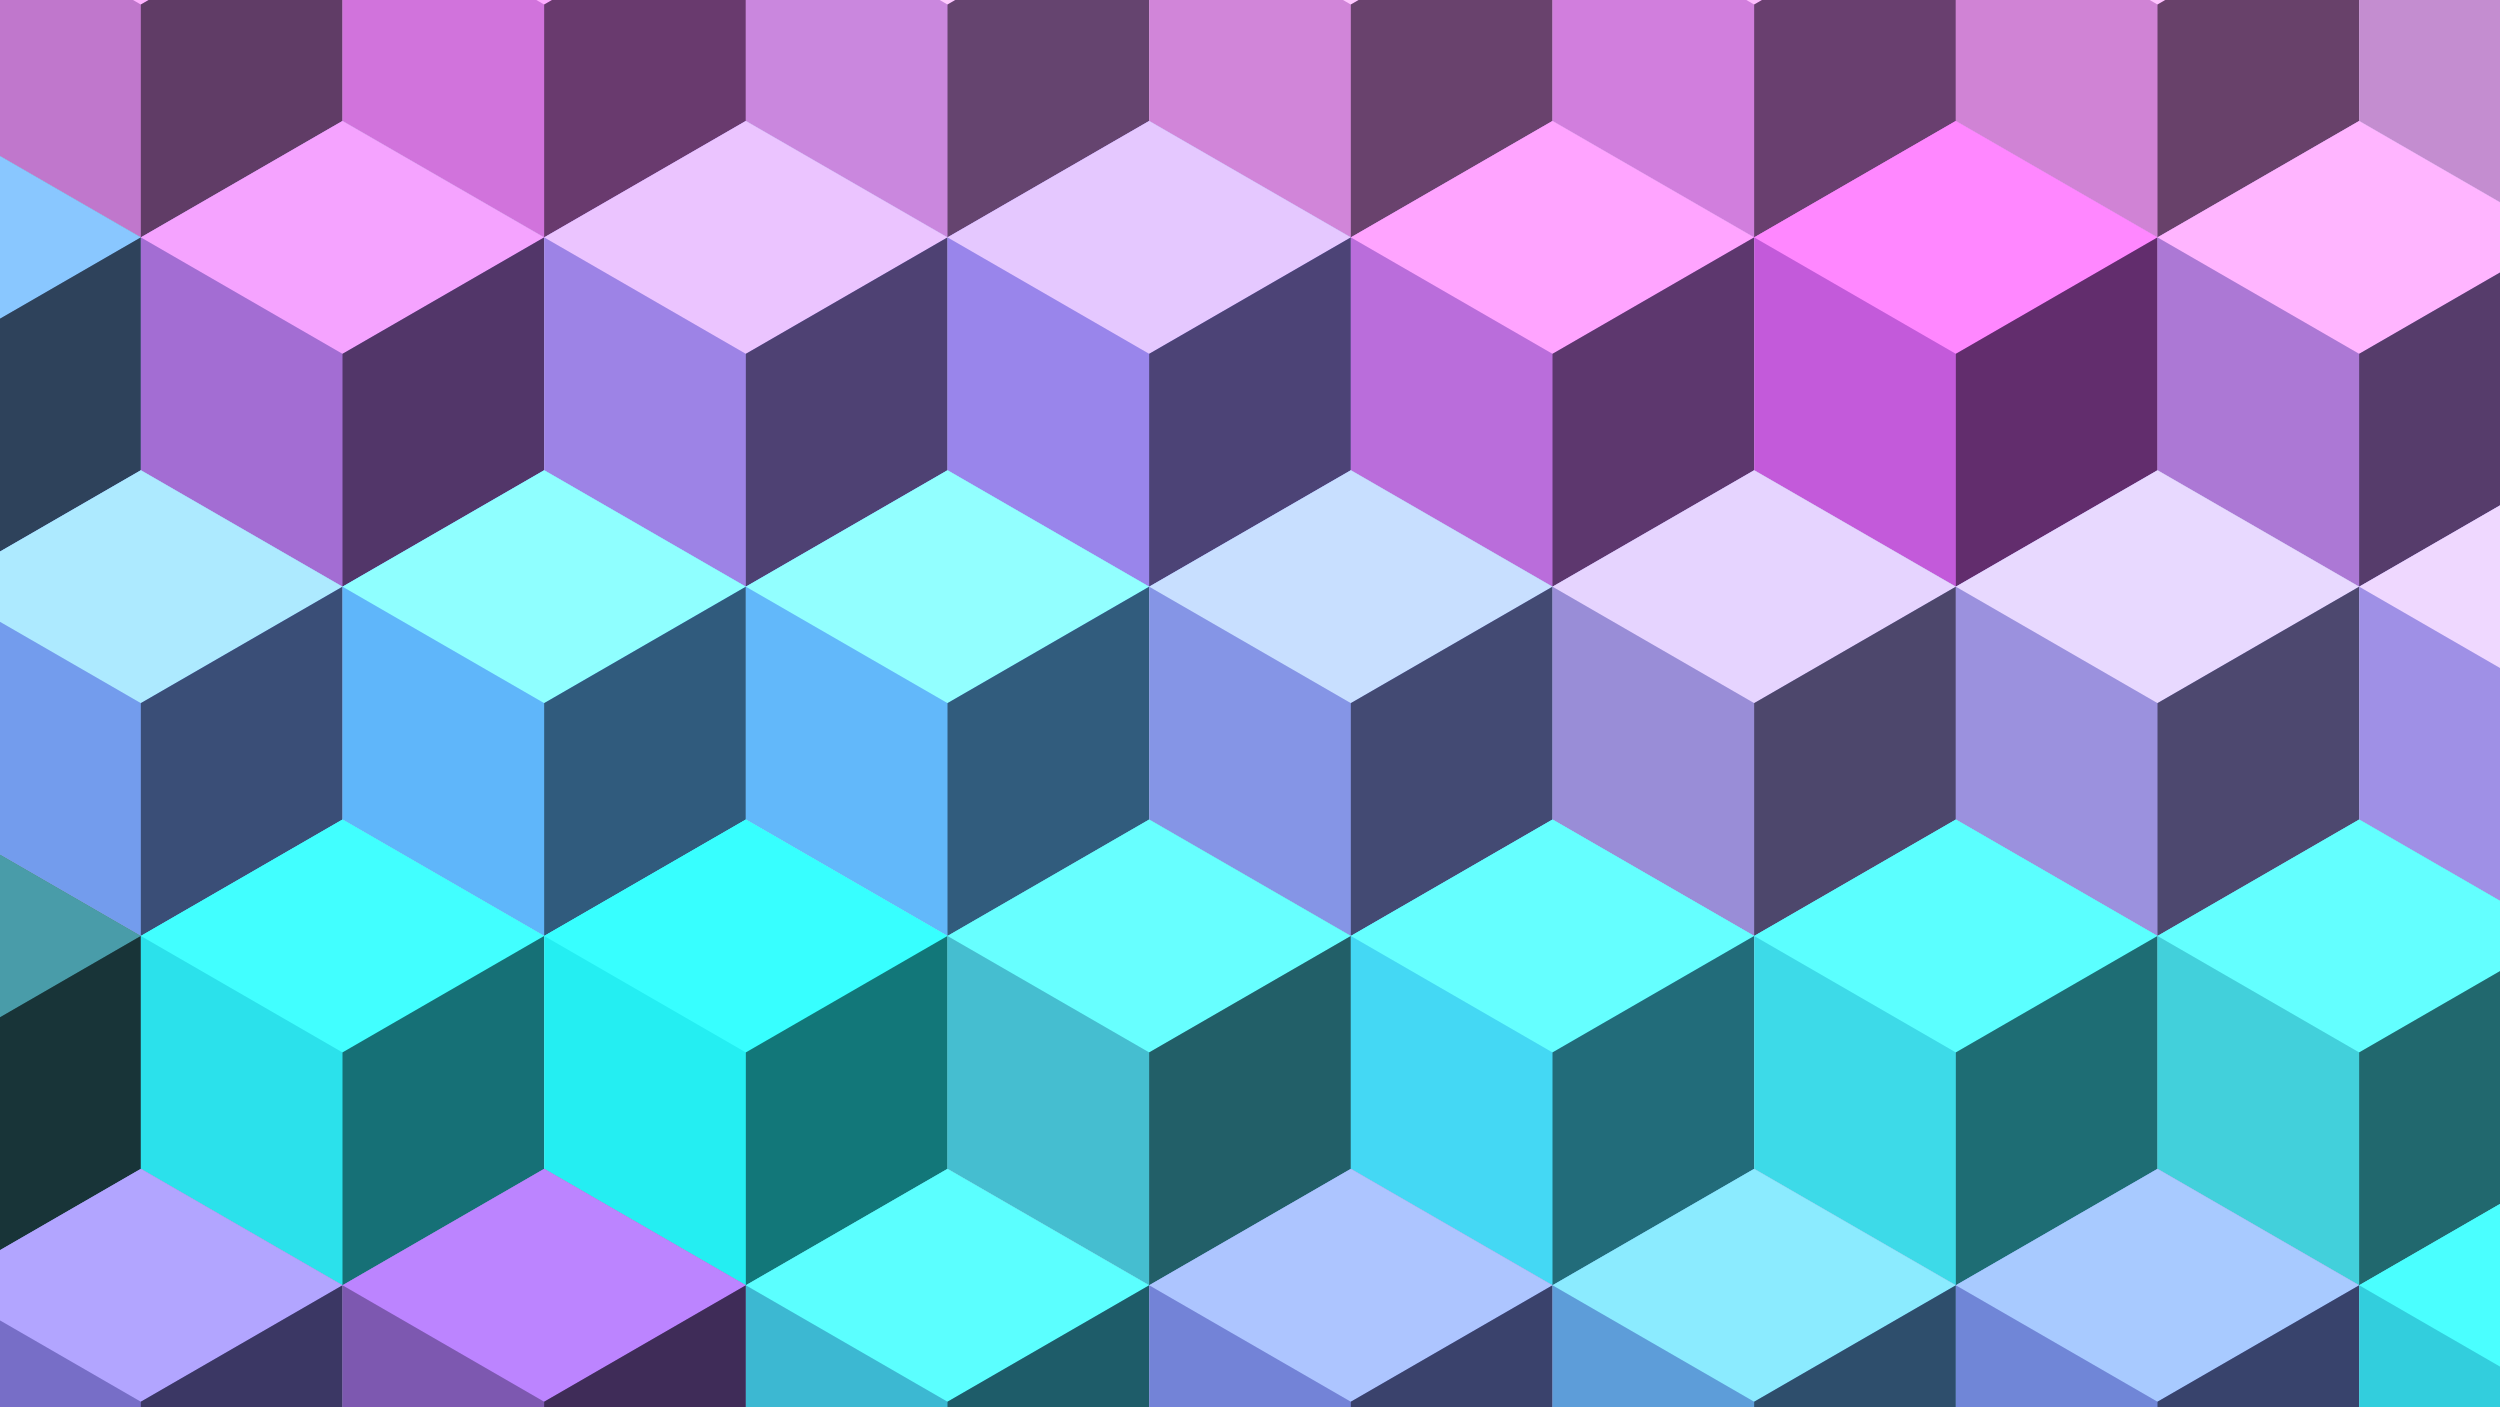
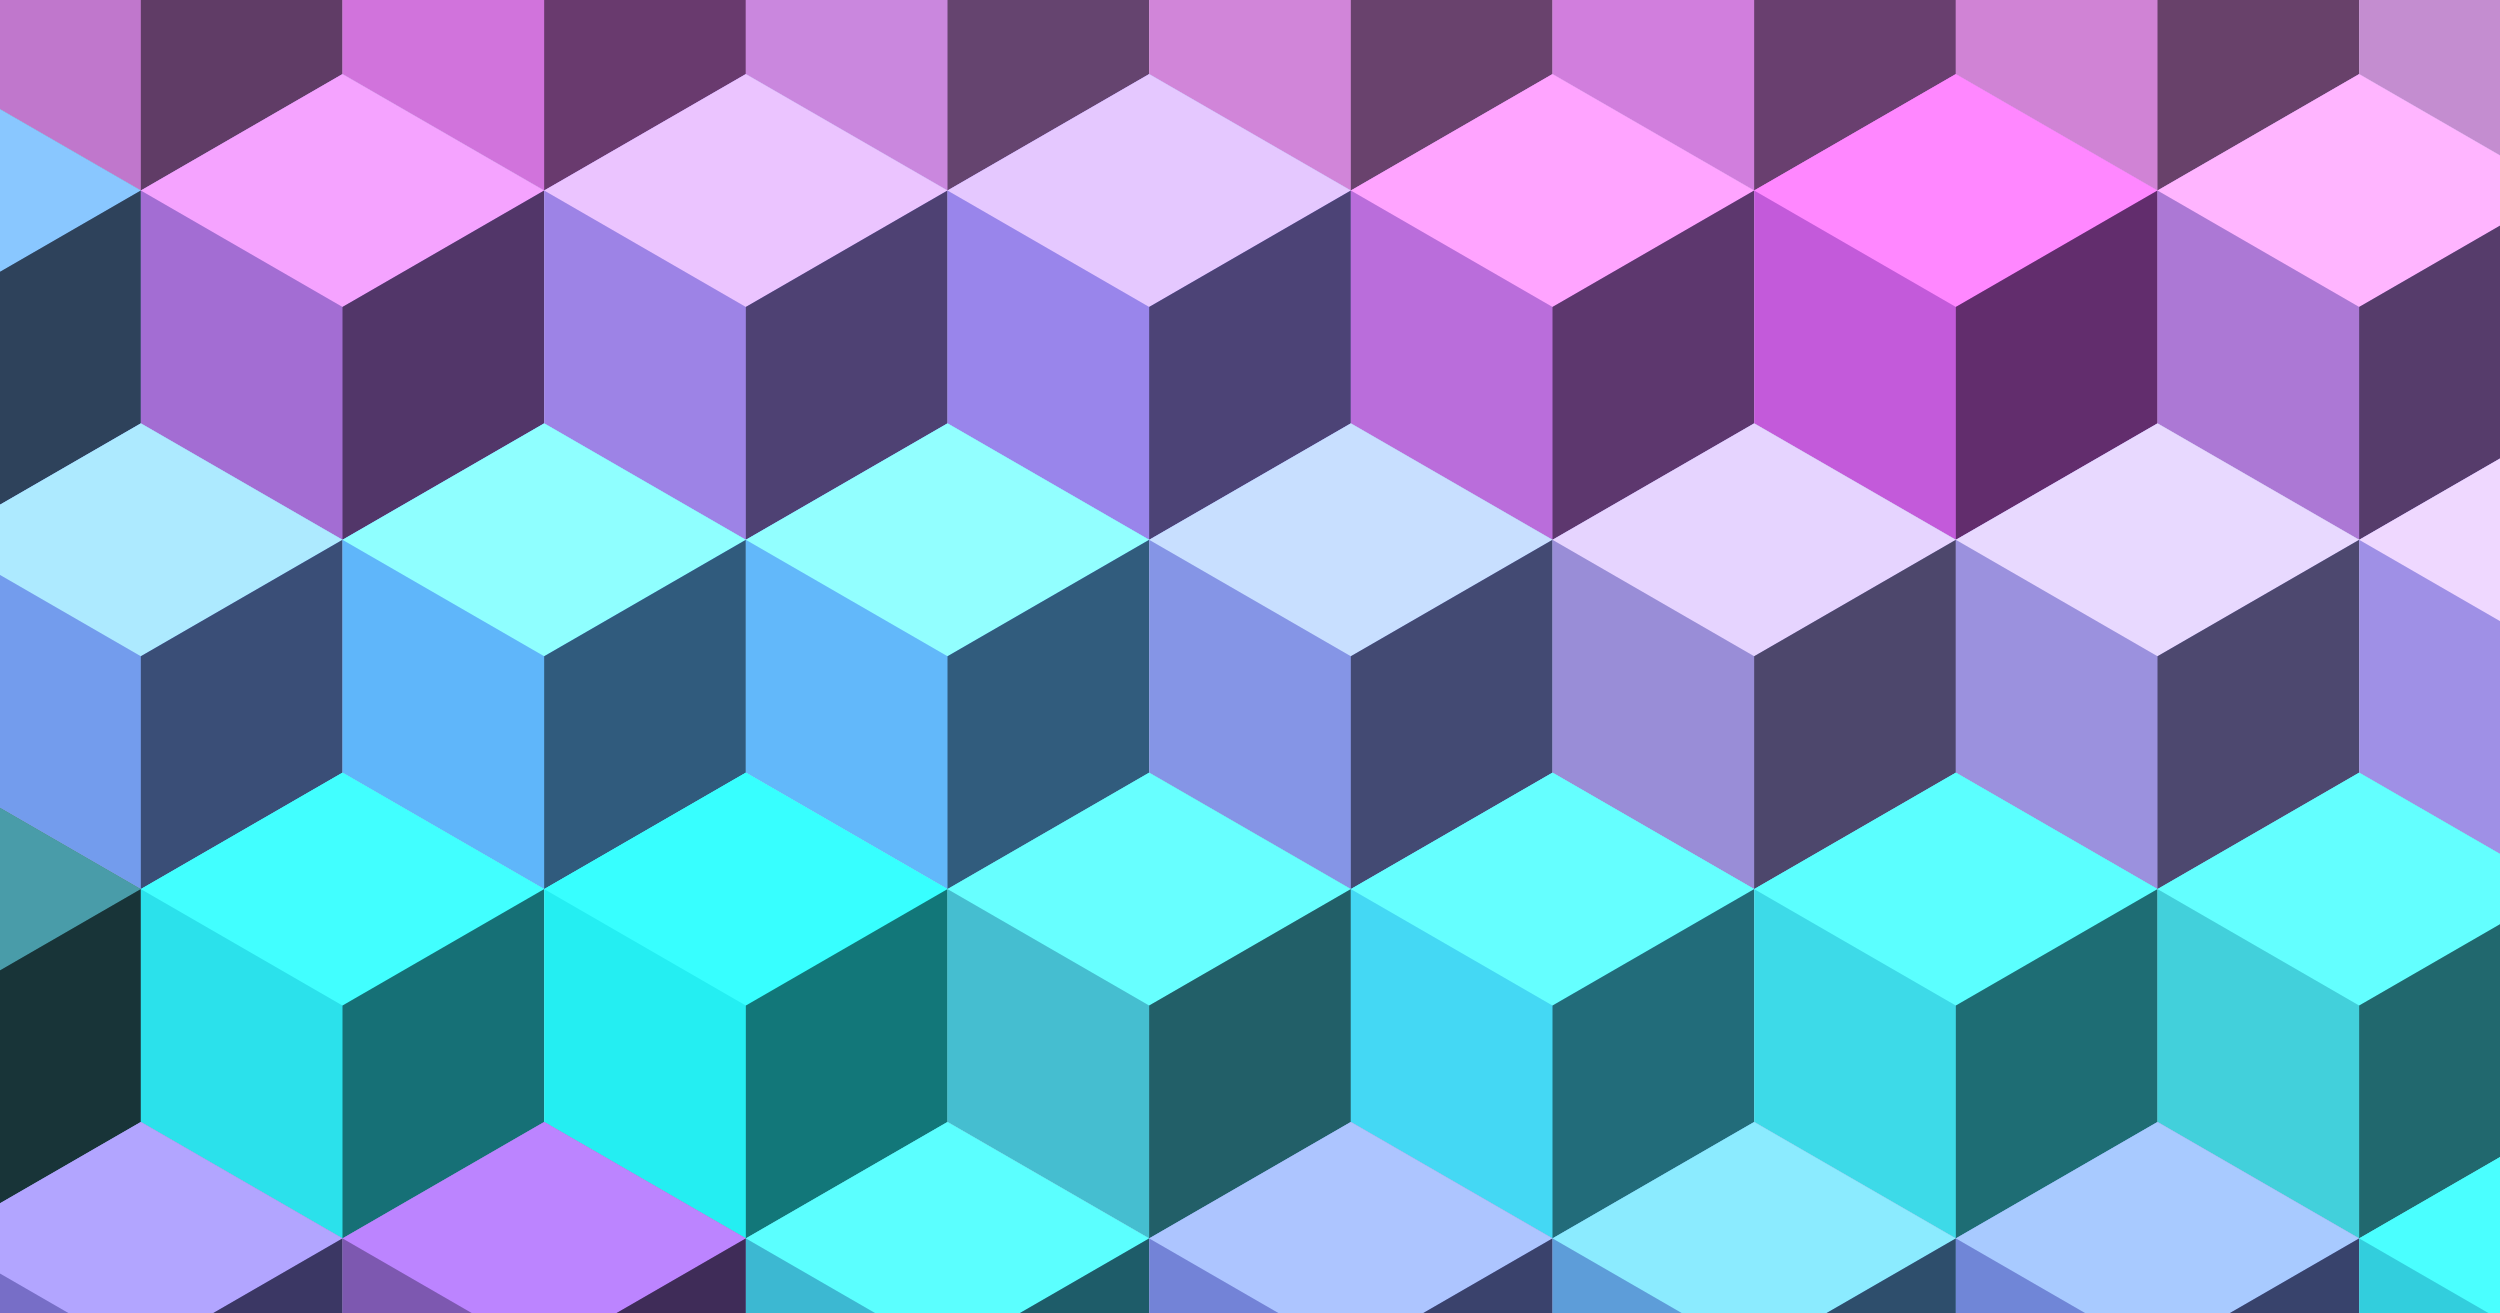
- <svg xmlns="http://www.w3.org/2000/svg" version="1.1" width="1200" height="675" viewBox="0,0,1200,675">
+ <svg xmlns="http://www.w3.org/2000/svg" version="1.1" width="1200" height="630" viewBox="0,0,1200,630">
  <g fill="none" fill-rule="nonzero" stroke="none" stroke-width="1" stroke-linecap="butt" stroke-linejoin="miter" stroke-miterlimit="10" stroke-dasharray="" stroke-dashoffset="0" font-family="none" font-weight="none" font-size="none" text-anchor="none" style="mix-blend-mode: normal">
    <g>
      <g>
-         <path d="M-126,-221.375l96.8,-55.888l96.8,55.888v111.775l-96.8,55.888l-96.8,-55.888z" fill="#000000" />
-         <path d="M-126,-221.375l96.8,-55.888l96.8,55.888l-96.8,55.888z" fill="#ffffff" />
-         <path d="M67.6,-221.375v111.775l-96.8,55.888v-111.775z" fill="#000000" />
-       </g>
-       <g>
-         <path d="M67.6,-221.375l96.8,-55.888l96.8,55.888v111.775l-96.8,55.888l-96.8,-55.888z" fill="#000000" />
-         <path d="M67.6,-221.375l96.8,-55.888l96.8,55.888l-96.8,55.888z" fill="#ffffff" />
-         <path d="M261.2,-221.375v111.775l-96.8,55.888v-111.775z" fill="#000000" />
-       </g>
-       <g>
-         <path d="M261.2,-221.375l96.8,-55.888l96.8,55.888v111.775l-96.8,55.888l-96.8,-55.888z" fill="#000000" />
-         <path d="M261.2,-221.375l96.8,-55.888l96.8,55.888l-96.8,55.888z" fill="#ffffff" />
-         <path d="M454.8,-221.375v111.775l-96.8,55.888v-111.775z" fill="#000000" />
-       </g>
-       <g>
-         <path d="M454.8,-221.375l96.8,-55.888l96.8,55.888v111.775l-96.8,55.888l-96.8,-55.888z" fill="#000000" />
-         <path d="M454.8,-221.375l96.8,-55.888l96.8,55.888l-96.8,55.888z" fill="#ffffff" />
-         <path d="M648.4,-221.375v111.775l-96.8,55.888v-111.775z" fill="#000000" />
-       </g>
-       <g>
-         <path d="M648.4,-221.375l96.8,-55.888l96.8,55.888v111.775l-96.8,55.888l-96.8,-55.888z" fill="#000000" />
-         <path d="M648.4,-221.375l96.8,-55.888l96.8,55.888l-96.8,55.888z" fill="#ffffff" />
-         <path d="M842,-221.375v111.775l-96.8,55.888v-111.775z" fill="#000000" />
-       </g>
-       <g>
-         <path d="M842,-221.375l96.8,-55.888l96.8,55.888v111.775l-96.8,55.888l-96.8,-55.888z" fill="#000000" />
-         <path d="M842,-221.375l96.8,-55.888l96.8,55.888l-96.8,55.888z" fill="#ffffff" />
-         <path d="M1035.6,-221.375v111.775l-96.8,55.888v-111.775z" fill="#000000" />
-       </g>
-       <g>
-         <path d="M1035.6,-221.375l96.8,-55.888l96.8,55.888v111.775l-96.8,55.888l-96.8,-55.888z" fill="#000000" />
-         <path d="M1035.6,-221.375l96.8,-55.888l96.8,55.888l-96.8,55.888z" fill="#ffffff" />
-         <path d="M1229.2,-221.375v111.775l-96.8,55.888v-111.775z" fill="#000000" />
-       </g>
-       <g>
-         <path d="M-29.2,-53.713l96.8,-55.888l96.8,55.888v111.775l-96.8,55.888l-96.8,-55.888z" fill="#c077cc" />
-         <path d="M-29.2,-53.713l96.8,-55.888l96.8,55.888l-96.8,55.888z" fill="#ffb3ff" />
-         <path d="M164.4,-53.713v111.775l-96.8,55.888v-111.775z" fill="#603c66" />
-       </g>
-       <g>
-         <path d="M164.4,-53.713l96.8,-55.888l96.8,55.888v111.775l-96.8,55.888l-96.8,-55.888z" fill="#d173dc" />
-         <path d="M164.4,-53.713l96.8,-55.888l96.8,55.888l-96.8,55.888z" fill="#ffadff" />
-         <path d="M358,-53.713v111.775l-96.8,55.888v-111.775z" fill="#693a6e" />
-       </g>
-       <g>
-         <path d="M358,-53.713l96.8,-55.888l96.8,55.888v111.775l-96.8,55.888l-96.8,-55.888z" fill="#ca87de" />
-         <path d="M358,-53.713l96.8,-55.888l96.8,55.888l-96.8,55.888z" fill="#ffcbff" />
-         <path d="M551.6,-53.713v111.775l-96.8,55.888v-111.775z" fill="#65446f" />
-       </g>
-       <g>
-         <path d="M551.6,-53.713l96.8,-55.888l96.8,55.888v111.775l-96.8,55.888l-96.8,-55.888z" fill="#d185d9" />
-         <path d="M551.6,-53.713l96.8,-55.888l96.8,55.888l-96.8,55.888z" fill="#ffc7ff" />
-         <path d="M745.2,-53.713v111.775l-96.8,55.888v-111.775z" fill="#69426d" />
-       </g>
-       <g>
-         <path d="M745.2,-53.713l96.8,-55.888l96.8,55.888v111.775l-96.8,55.888l-96.8,-55.888z" fill="#d17edd" />
-         <path d="M745.2,-53.713l96.8,-55.888l96.8,55.888l-96.8,55.888z" fill="#ffbdff" />
-         <path d="M938.8,-53.713v111.775l-96.8,55.888v-111.775z" fill="#693f6f" />
-       </g>
-       <g>
-         <path d="M938.8,-53.713l96.8,-55.888l96.8,55.888v111.775l-96.8,55.888l-96.8,-55.888z" fill="#d083d5" />
-         <path d="M938.8,-53.713l96.8,-55.888l96.8,55.888l-96.8,55.888z" fill="#ffc4ff" />
-         <path d="M1132.4,-53.713v111.775l-96.8,55.888v-111.775z" fill="#68416a" />
-       </g>
-       <g>
-         <path d="M1132.4,-53.713l96.8,-55.888l96.8,55.888v111.775l-96.8,55.888l-96.8,-55.888z" fill="#c48dd0" />
-         <path d="M1132.4,-53.713l96.8,-55.888l96.8,55.888l-96.8,55.888z" fill="#ffd4ff" />
-         <path d="M1326,-53.713v111.775l-96.8,55.888v-111.775z" fill="#624768" />
-       </g>
-       <g>
-         <path d="M-126,113.95l96.8,-55.888l96.8,55.888v111.775l-96.8,55.888l-96.8,-55.888z" fill="#5b85b6" />
-         <path d="M-126,113.95l96.8,-55.888l96.8,55.888l-96.8,55.888z" fill="#89c7ff" />
-         <path d="M67.6,113.95v111.775l-96.8,55.888v-111.775z" fill="#2e425b" />
-       </g>
-       <g>
-         <path d="M67.6,113.95l96.8,-55.888l96.8,55.888v111.775l-96.8,55.888l-96.8,-55.888z" fill="#a36dd3" />
-         <path d="M67.6,113.95l96.8,-55.888l96.8,55.888l-96.8,55.888z" fill="#f5a3ff" />
-         <path d="M261.2,113.95v111.775l-96.8,55.888v-111.775z" fill="#523669" />
-       </g>
-       <g>
-         <path d="M261.2,113.95l96.8,-55.888l96.8,55.888v111.775l-96.8,55.888l-96.8,-55.888z" fill="#9d83e6" />
-         <path d="M261.2,113.95l96.8,-55.888l96.8,55.888l-96.8,55.888z" fill="#ebc4ff" />
-         <path d="M454.8,113.95v111.775l-96.8,55.888v-111.775z" fill="#4e4173" />
-       </g>
-       <g>
-         <path d="M454.8,113.95l96.8,-55.888l96.8,55.888v111.775l-96.8,55.888l-96.8,-55.888z" fill="#9985eb" />
-         <path d="M454.8,113.95l96.8,-55.888l96.8,55.888l-96.8,55.888z" fill="#e5c8ff" />
-         <path d="M648.4,113.95v111.775l-96.8,55.888v-111.775z" fill="#4c4376" />
-       </g>
-       <g>
-         <path d="M648.4,113.95l96.8,-55.888l96.8,55.888v111.775l-96.8,55.888l-96.8,-55.888z" fill="#ba6ddb" />
-         <path d="M648.4,113.95l96.8,-55.888l96.8,55.888l-96.8,55.888z" fill="#ffa4ff" />
-         <path d="M842,113.95v111.775l-96.8,55.888v-111.775z" fill="#5d376e" />
-       </g>
-       <g>
-         <path d="M842,113.95l96.8,-55.888l96.8,55.888v111.775l-96.8,55.888l-96.8,-55.888z" fill="#c35ada" />
-         <path d="M842,113.95l96.8,-55.888l96.8,55.888l-96.8,55.888z" fill="#ff87ff" />
-         <path d="M1035.6,113.95v111.775l-96.8,55.888v-111.775z" fill="#622d6d" />
-       </g>
-       <g>
-         <path d="M1035.6,113.95l96.8,-55.888l96.8,55.888v111.775l-96.8,55.888l-96.8,-55.888z" fill="#ac78d5" />
-         <path d="M1035.6,113.95l96.8,-55.888l96.8,55.888l-96.8,55.888z" fill="#ffb5ff" />
-         <path d="M1229.2,113.95v111.775l-96.8,55.888v-111.775z" fill="#563c6b" />
-       </g>
-       <g>
-         <path d="M-29.2,281.612l96.8,-55.888l96.8,55.888v111.775l-96.8,55.888l-96.8,-55.888z" fill="#739ced" />
-         <path d="M-29.2,281.612l96.8,-55.888l96.8,55.888l-96.8,55.888z" fill="#adeaff" />
-         <path d="M164.4,281.612v111.775l-96.8,55.888v-111.775z" fill="#3a4e77" />
-       </g>
-       <g>
-         <path d="M164.4,281.612l96.8,-55.888l96.8,55.888v111.775l-96.8,55.888l-96.8,-55.888z" fill="#5fb6fa" />
-         <path d="M164.4,281.612l96.8,-55.888l96.8,55.888l-96.8,55.888z" fill="#8fffff" />
-         <path d="M358,281.612v111.775l-96.8,55.888v-111.775z" fill="#305b7d" />
-       </g>
-       <g>
-         <path d="M358,281.612l96.8,-55.888l96.8,55.888v111.775l-96.8,55.888l-96.8,-55.888z" fill="#62b8fa" />
-         <path d="M358,281.612l96.8,-55.888l96.8,55.888l-96.8,55.888z" fill="#92ffff" />
-         <path d="M551.6,281.612v111.775l-96.8,55.888v-111.775z" fill="#315c7d" />
-       </g>
-       <g>
-         <path d="M551.6,281.612l96.8,-55.888l96.8,55.888v111.775l-96.8,55.888l-96.8,-55.888z" fill="#8595e6" />
-         <path d="M551.6,281.612l96.8,-55.888l96.8,55.888l-96.8,55.888z" fill="#c8dfff" />
-         <path d="M745.2,281.612v111.775l-96.8,55.888v-111.775z" fill="#434a73" />
-       </g>
-       <g>
-         <path d="M745.2,281.612l96.8,-55.888l96.8,55.888v111.775l-96.8,55.888l-96.8,-55.888z" fill="#998dd7" />
-         <path d="M745.2,281.612l96.8,-55.888l96.8,55.888l-96.8,55.888z" fill="#e6d4ff" />
-         <path d="M938.8,281.612v111.775l-96.8,55.888v-111.775z" fill="#4d476c" />
-       </g>
-       <g>
-         <path d="M938.8,281.612l96.8,-55.888l96.8,55.888v111.775l-96.8,55.888l-96.8,-55.888z" fill="#9b91de" />
-         <path d="M938.8,281.612l96.8,-55.888l96.8,55.888l-96.8,55.888z" fill="#e8d9ff" />
-         <path d="M1132.4,281.612v111.775l-96.8,55.888v-111.775z" fill="#4d486f" />
-       </g>
-       <g>
-         <path d="M1132.4,281.612l96.8,-55.888l96.8,55.888v111.775l-96.8,55.888l-96.8,-55.888z" fill="#9f90e6" />
-         <path d="M1132.4,281.612l96.8,-55.888l96.8,55.888l-96.8,55.888z" fill="#efd8ff" />
-         <path d="M1326,281.612v111.775l-96.8,55.888v-111.775z" fill="#504873" />
-       </g>
-       <g>
-         <path d="M-126,449.275l96.8,-55.888l96.8,55.888v111.775l-96.8,55.888l-96.8,-55.888z" fill="#316871" />
-         <path d="M-126,449.275l96.8,-55.888l96.8,55.888l-96.8,55.888z" fill="#499ca9" />
-         <path d="M67.6,449.275v111.775l-96.8,55.888v-111.775z" fill="#183438" />
-       </g>
-       <g>
-         <path d="M67.6,449.275l96.8,-55.888l96.8,55.888v111.775l-96.8,55.888l-96.8,-55.888z" fill="#2be1eb" />
-         <path d="M67.6,449.275l96.8,-55.888l96.8,55.888l-96.8,55.888z" fill="#41ffff" />
-         <path d="M261.2,449.275v111.775l-96.8,55.888v-111.775z" fill="#167076" />
-       </g>
-       <g>
-         <path d="M261.2,449.275l96.8,-55.888l96.8,55.888v111.775l-96.8,55.888l-96.8,-55.888z" fill="#24eef2" />
-         <path d="M261.2,449.275l96.8,-55.888l96.8,55.888l-96.8,55.888z" fill="#37ffff" />
-         <path d="M454.8,449.275v111.775l-96.8,55.888v-111.775z" fill="#127779" />
-       </g>
-       <g>
-         <path d="M454.8,449.275l96.8,-55.888l96.8,55.888v111.775l-96.8,55.888l-96.8,-55.888z" fill="#45bed0" />
-         <path d="M454.8,449.275l96.8,-55.888l96.8,55.888l-96.8,55.888z" fill="#67ffff" />
-         <path d="M648.4,449.275v111.775l-96.8,55.888v-111.775z" fill="#225f68" />
-       </g>
-       <g>
-         <path d="M648.4,449.275l96.8,-55.888l96.8,55.888v111.775l-96.8,55.888l-96.8,-55.888z" fill="#44d8f4" />
-         <path d="M648.4,449.275l96.8,-55.888l96.8,55.888l-96.8,55.888z" fill="#65ffff" />
-         <path d="M842,449.275v111.775l-96.8,55.888v-111.775z" fill="#226c7a" />
-       </g>
-       <g>
-         <path d="M842,449.275l96.8,-55.888l96.8,55.888v111.775l-96.8,55.888l-96.8,-55.888z" fill="#3ddae8" />
-         <path d="M842,449.275l96.8,-55.888l96.8,55.888l-96.8,55.888z" fill="#5bffff" />
-         <path d="M1035.6,449.275v111.775l-96.8,55.888v-111.775z" fill="#1e6d74" />
-       </g>
-       <g>
-         <path d="M1035.6,449.275l96.8,-55.888l96.8,55.888v111.775l-96.8,55.888l-96.8,-55.888z" fill="#42d0db" />
-         <path d="M1035.6,449.275l96.8,-55.888l96.8,55.888l-96.8,55.888z" fill="#63ffff" />
-         <path d="M1229.2,449.275v111.775l-96.8,55.888v-111.775z" fill="#21686e" />
-       </g>
-       <g>
-         <path d="M-29.2,616.938l96.8,-55.888l96.8,55.888v111.775l-96.8,55.888l-96.8,-55.888z" fill="#776ec7" />
-         <path d="M-29.2,616.938l96.8,-55.888l96.8,55.888l-96.8,55.888z" fill="#b2a5ff" />
-         <path d="M164.4,616.938v111.775l-96.8,55.888v-111.775z" fill="#3b3764" />
-       </g>
-       <g>
-         <path d="M164.4,616.938l96.8,-55.888l96.8,55.888v111.775l-96.8,55.888l-96.8,-55.888z" fill="#7d58b0" />
-         <path d="M164.4,616.938l96.8,-55.888l96.8,55.888l-96.8,55.888z" fill="#bc84ff" />
-         <path d="M358,616.938v111.775l-96.8,55.888v-111.775z" fill="#3f2c58" />
-       </g>
-       <g>
-         <path d="M358,616.938l96.8,-55.888l96.8,55.888v111.775l-96.8,55.888l-96.8,-55.888z" fill="#3cb8d2" />
-         <path d="M358,616.938l96.8,-55.888l96.8,55.888l-96.8,55.888z" fill="#5bffff" />
-         <path d="M551.6,616.938v111.775l-96.8,55.888v-111.775z" fill="#1e5c69" />
-       </g>
-       <g>
-         <path d="M551.6,616.938l96.8,-55.888l96.8,55.888v111.775l-96.8,55.888l-96.8,-55.888z" fill="#7383d7" />
-         <path d="M551.6,616.938l96.8,-55.888l96.8,55.888l-96.8,55.888z" fill="#adc5ff" />
-         <path d="M745.2,616.938v111.775l-96.8,55.888v-111.775z" fill="#3a426c" />
-       </g>
-       <g>
-         <path d="M745.2,616.938l96.8,-55.888l96.8,55.888v111.775l-96.8,55.888l-96.8,-55.888z" fill="#5d9dd9" />
-         <path d="M745.2,616.938l96.8,-55.888l96.8,55.888l-96.8,55.888z" fill="#8bebff" />
-         <path d="M938.8,616.938v111.775l-96.8,55.888v-111.775z" fill="#2e4e6c" />
-       </g>
-       <g>
-         <path d="M938.8,616.938l96.8,-55.888l96.8,55.888v111.775l-96.8,55.888l-96.8,-55.888z" fill="#7086d7" />
-         <path d="M938.8,616.938l96.8,-55.888l96.8,55.888l-96.8,55.888z" fill="#a8caff" />
-         <path d="M1132.4,616.938v111.775l-96.8,55.888v-111.775z" fill="#38436c" />
-       </g>
-       <g>
-         <path d="M1132.4,616.938l96.8,-55.888l96.8,55.888v111.775l-96.8,55.888l-96.8,-55.888z" fill="#32cedd" />
-         <path d="M1132.4,616.938l96.8,-55.888l96.8,55.888l-96.8,55.888z" fill="#4affff" />
-         <path d="M1326,616.938v111.775l-96.8,55.888v-111.775z" fill="#19676e" />
-       </g>
-       <g>
-         <path d="M-126,784.6l96.8,-55.888l96.8,55.888v111.775l-96.8,55.888l-96.8,-55.888z" fill="#000000" />
-         <path d="M-126,784.6l96.8,-55.888l96.8,55.888l-96.8,55.888z" fill="#ffffff" />
-         <path d="M67.6,784.6v111.775l-96.8,55.888v-111.775z" fill="#000000" />
-       </g>
-       <g>
-         <path d="M67.6,784.6l96.8,-55.888l96.8,55.888v111.775l-96.8,55.888l-96.8,-55.888z" fill="#000000" />
-         <path d="M67.6,784.6l96.8,-55.888l96.8,55.888l-96.8,55.888z" fill="#ffffff" />
-         <path d="M261.2,784.6v111.775l-96.8,55.888v-111.775z" fill="#000000" />
-       </g>
-       <g>
-         <path d="M261.2,784.6l96.8,-55.888l96.8,55.888v111.775l-96.8,55.888l-96.8,-55.888z" fill="#000000" />
-         <path d="M261.2,784.6l96.8,-55.888l96.8,55.888l-96.8,55.888z" fill="#ffffff" />
-         <path d="M454.8,784.6v111.775l-96.8,55.888v-111.775z" fill="#000000" />
-       </g>
-       <g>
-         <path d="M454.8,784.6l96.8,-55.888l96.8,55.888v111.775l-96.8,55.888l-96.8,-55.888z" fill="#000000" />
-         <path d="M454.8,784.6l96.8,-55.888l96.8,55.888l-96.8,55.888z" fill="#ffffff" />
-         <path d="M648.4,784.6v111.775l-96.8,55.888v-111.775z" fill="#000000" />
-       </g>
-       <g>
-         <path d="M648.4,784.6l96.8,-55.888l96.8,55.888v111.775l-96.8,55.888l-96.8,-55.888z" fill="#000000" />
-         <path d="M648.4,784.6l96.8,-55.888l96.8,55.888l-96.8,55.888z" fill="#ffffff" />
-         <path d="M842,784.6v111.775l-96.8,55.888v-111.775z" fill="#000000" />
-       </g>
-       <g>
-         <path d="M842,784.6l96.8,-55.888l96.8,55.888v111.775l-96.8,55.888l-96.8,-55.888z" fill="#000000" />
-         <path d="M842,784.6l96.8,-55.888l96.8,55.888l-96.8,55.888z" fill="#ffffff" />
-         <path d="M1035.6,784.6v111.775l-96.8,55.888v-111.775z" fill="#000000" />
-       </g>
-       <g>
-         <path d="M1035.6,784.6l96.8,-55.888l96.8,55.888v111.775l-96.8,55.888l-96.8,-55.888z" fill="#000000" />
-         <path d="M1035.6,784.6l96.8,-55.888l96.8,55.888l-96.8,55.888z" fill="#ffffff" />
-         <path d="M1229.2,784.6v111.775l-96.8,55.888v-111.775z" fill="#000000" />
+         <path d="M-126,-243.875l96.8,-55.888l96.8,55.888v111.775l-96.8,55.888l-96.8,-55.888z" fill="#000000" />
+         <path d="M-126,-243.875l96.8,-55.888l96.8,55.888l-96.8,55.888z" fill="#ffffff" />
+         <path d="M67.6,-243.875v111.775l-96.8,55.888v-111.775z" fill="#000000" />
+       </g>
+       <g>
+         <path d="M67.6,-243.875l96.8,-55.888l96.8,55.888v111.775l-96.8,55.888l-96.8,-55.888z" fill="#000000" />
+         <path d="M67.6,-243.875l96.8,-55.888l96.8,55.888l-96.8,55.888z" fill="#ffffff" />
+         <path d="M261.2,-243.875v111.775l-96.8,55.888v-111.775z" fill="#000000" />
+       </g>
+       <g>
+         <path d="M261.2,-243.875l96.8,-55.888l96.8,55.888v111.775l-96.8,55.888l-96.8,-55.888z" fill="#000000" />
+         <path d="M261.2,-243.875l96.8,-55.888l96.8,55.888l-96.8,55.888z" fill="#ffffff" />
+         <path d="M454.8,-243.875v111.775l-96.8,55.888v-111.775z" fill="#000000" />
+       </g>
+       <g>
+         <path d="M454.8,-243.875l96.8,-55.888l96.8,55.888v111.775l-96.8,55.888l-96.8,-55.888z" fill="#000000" />
+         <path d="M454.8,-243.875l96.8,-55.888l96.8,55.888l-96.8,55.888z" fill="#ffffff" />
+         <path d="M648.4,-243.875v111.775l-96.8,55.888v-111.775z" fill="#000000" />
+       </g>
+       <g>
+         <path d="M648.4,-243.875l96.8,-55.888l96.8,55.888v111.775l-96.8,55.888l-96.8,-55.888z" fill="#000000" />
+         <path d="M648.4,-243.875l96.8,-55.888l96.8,55.888l-96.8,55.888z" fill="#ffffff" />
+         <path d="M842,-243.875v111.775l-96.8,55.888v-111.775z" fill="#000000" />
+       </g>
+       <g>
+         <path d="M842,-243.875l96.8,-55.888l96.8,55.888v111.775l-96.8,55.888l-96.8,-55.888z" fill="#000000" />
+         <path d="M842,-243.875l96.8,-55.888l96.8,55.888l-96.8,55.888z" fill="#ffffff" />
+         <path d="M1035.6,-243.875v111.775l-96.8,55.888v-111.775z" fill="#000000" />
+       </g>
+       <g>
+         <path d="M1035.6,-243.875l96.8,-55.888l96.8,55.888v111.775l-96.8,55.888l-96.8,-55.888z" fill="#000000" />
+         <path d="M1035.6,-243.875l96.8,-55.888l96.8,55.888l-96.8,55.888z" fill="#ffffff" />
+         <path d="M1229.2,-243.875v111.775l-96.8,55.888v-111.775z" fill="#000000" />
+       </g>
+       <g>
+         <path d="M-29.2,-76.213l96.8,-55.888l96.8,55.888v111.775l-96.8,55.888l-96.8,-55.888z" fill="#c077cc" />
+         <path d="M-29.2,-76.213l96.8,-55.888l96.8,55.888l-96.8,55.888z" fill="#ffb3ff" />
+         <path d="M164.4,-76.213v111.775l-96.8,55.888v-111.775z" fill="#603c66" />
+       </g>
+       <g>
+         <path d="M164.4,-76.213l96.8,-55.888l96.8,55.888v111.775l-96.8,55.888l-96.8,-55.888z" fill="#d173dc" />
+         <path d="M164.4,-76.213l96.8,-55.888l96.8,55.888l-96.8,55.888z" fill="#ffadff" />
+         <path d="M358,-76.213v111.775l-96.8,55.888v-111.775z" fill="#693a6e" />
+       </g>
+       <g>
+         <path d="M358,-76.213l96.8,-55.888l96.8,55.888v111.775l-96.8,55.888l-96.8,-55.888z" fill="#ca87de" />
+         <path d="M358,-76.213l96.8,-55.888l96.8,55.888l-96.8,55.888z" fill="#ffcbff" />
+         <path d="M551.6,-76.213v111.775l-96.8,55.888v-111.775z" fill="#65446f" />
+       </g>
+       <g>
+         <path d="M551.6,-76.213l96.8,-55.888l96.8,55.888v111.775l-96.8,55.888l-96.8,-55.888z" fill="#d185d9" />
+         <path d="M551.6,-76.213l96.8,-55.888l96.8,55.888l-96.8,55.888z" fill="#ffc7ff" />
+         <path d="M745.2,-76.213v111.775l-96.8,55.888v-111.775z" fill="#69426d" />
+       </g>
+       <g>
+         <path d="M745.2,-76.213l96.8,-55.888l96.8,55.888v111.775l-96.8,55.888l-96.8,-55.888z" fill="#d17edd" />
+         <path d="M745.2,-76.213l96.8,-55.888l96.8,55.888l-96.8,55.888z" fill="#ffbdff" />
+         <path d="M938.8,-76.213v111.775l-96.8,55.888v-111.775z" fill="#693f6f" />
+       </g>
+       <g>
+         <path d="M938.8,-76.213l96.8,-55.888l96.8,55.888v111.775l-96.8,55.888l-96.8,-55.888z" fill="#d083d5" />
+         <path d="M938.8,-76.213l96.8,-55.888l96.8,55.888l-96.8,55.888z" fill="#ffc4ff" />
+         <path d="M1132.4,-76.213v111.775l-96.8,55.888v-111.775z" fill="#68416a" />
+       </g>
+       <g>
+         <path d="M1132.4,-76.213l96.8,-55.888l96.8,55.888v111.775l-96.8,55.888l-96.8,-55.888z" fill="#c48dd0" />
+         <path d="M1132.4,-76.213l96.8,-55.888l96.8,55.888l-96.8,55.888z" fill="#ffd4ff" />
+         <path d="M1326,-76.213v111.775l-96.8,55.888v-111.775z" fill="#624768" />
+       </g>
+       <g>
+         <path d="M-126,91.45l96.8,-55.888l96.8,55.888v111.775l-96.8,55.888l-96.8,-55.888z" fill="#5b85b6" />
+         <path d="M-126,91.45l96.8,-55.888l96.8,55.888l-96.8,55.888z" fill="#89c7ff" />
+         <path d="M67.6,91.45v111.775l-96.8,55.888v-111.775z" fill="#2e425b" />
+       </g>
+       <g>
+         <path d="M67.6,91.45l96.8,-55.888l96.8,55.888v111.775l-96.8,55.888l-96.8,-55.888z" fill="#a36dd3" />
+         <path d="M67.6,91.45l96.8,-55.888l96.8,55.888l-96.8,55.888z" fill="#f5a3ff" />
+         <path d="M261.2,91.45v111.775l-96.8,55.888v-111.775z" fill="#523669" />
+       </g>
+       <g>
+         <path d="M261.2,91.45l96.8,-55.888l96.8,55.888v111.775l-96.8,55.888l-96.8,-55.888z" fill="#9d83e6" />
+         <path d="M261.2,91.45l96.8,-55.888l96.8,55.888l-96.8,55.888z" fill="#ebc4ff" />
+         <path d="M454.8,91.45v111.775l-96.8,55.888v-111.775z" fill="#4e4173" />
+       </g>
+       <g>
+         <path d="M454.8,91.45l96.8,-55.888l96.8,55.888v111.775l-96.8,55.888l-96.8,-55.888z" fill="#9985eb" />
+         <path d="M454.8,91.45l96.8,-55.888l96.8,55.888l-96.8,55.888z" fill="#e5c8ff" />
+         <path d="M648.4,91.45v111.775l-96.8,55.888v-111.775z" fill="#4c4376" />
+       </g>
+       <g>
+         <path d="M648.4,91.45l96.8,-55.888l96.8,55.888v111.775l-96.8,55.888l-96.8,-55.888z" fill="#ba6ddb" />
+         <path d="M648.4,91.45l96.8,-55.888l96.8,55.888l-96.8,55.888z" fill="#ffa4ff" />
+         <path d="M842,91.45v111.775l-96.8,55.888v-111.775z" fill="#5d376e" />
+       </g>
+       <g>
+         <path d="M842,91.45l96.8,-55.888l96.8,55.888v111.775l-96.8,55.888l-96.8,-55.888z" fill="#c35ada" />
+         <path d="M842,91.45l96.8,-55.888l96.8,55.888l-96.8,55.888z" fill="#ff87ff" />
+         <path d="M1035.6,91.45v111.775l-96.8,55.888v-111.775z" fill="#622d6d" />
+       </g>
+       <g>
+         <path d="M1035.6,91.45l96.8,-55.888l96.8,55.888v111.775l-96.8,55.888l-96.8,-55.888z" fill="#ac78d5" />
+         <path d="M1035.6,91.45l96.8,-55.888l96.8,55.888l-96.8,55.888z" fill="#ffb5ff" />
+         <path d="M1229.2,91.45v111.775l-96.8,55.888v-111.775z" fill="#563c6b" />
+       </g>
+       <g>
+         <path d="M-29.2,259.112l96.8,-55.888l96.8,55.888v111.775l-96.8,55.888l-96.8,-55.888z" fill="#739ced" />
+         <path d="M-29.2,259.112l96.8,-55.888l96.8,55.888l-96.8,55.888z" fill="#adeaff" />
+         <path d="M164.4,259.112v111.775l-96.8,55.888v-111.775z" fill="#3a4e77" />
+       </g>
+       <g>
+         <path d="M164.4,259.112l96.8,-55.888l96.8,55.888v111.775l-96.8,55.888l-96.8,-55.888z" fill="#5fb6fa" />
+         <path d="M164.4,259.112l96.8,-55.888l96.8,55.888l-96.8,55.888z" fill="#8fffff" />
+         <path d="M358,259.112v111.775l-96.8,55.888v-111.775z" fill="#305b7d" />
+       </g>
+       <g>
+         <path d="M358,259.112l96.8,-55.888l96.8,55.888v111.775l-96.8,55.888l-96.8,-55.888z" fill="#62b8fa" />
+         <path d="M358,259.112l96.8,-55.888l96.8,55.888l-96.8,55.888z" fill="#92ffff" />
+         <path d="M551.6,259.112v111.775l-96.8,55.888v-111.775z" fill="#315c7d" />
+       </g>
+       <g>
+         <path d="M551.6,259.112l96.8,-55.888l96.8,55.888v111.775l-96.8,55.888l-96.8,-55.888z" fill="#8595e6" />
+         <path d="M551.6,259.112l96.8,-55.888l96.8,55.888l-96.8,55.888z" fill="#c8dfff" />
+         <path d="M745.2,259.112v111.775l-96.8,55.888v-111.775z" fill="#434a73" />
+       </g>
+       <g>
+         <path d="M745.2,259.112l96.8,-55.888l96.8,55.888v111.775l-96.8,55.888l-96.8,-55.888z" fill="#998dd7" />
+         <path d="M745.2,259.112l96.8,-55.888l96.8,55.888l-96.8,55.888z" fill="#e6d4ff" />
+         <path d="M938.8,259.112v111.775l-96.8,55.888v-111.775z" fill="#4d476c" />
+       </g>
+       <g>
+         <path d="M938.8,259.112l96.8,-55.888l96.8,55.888v111.775l-96.8,55.888l-96.8,-55.888z" fill="#9b91de" />
+         <path d="M938.8,259.112l96.8,-55.888l96.8,55.888l-96.8,55.888z" fill="#e8d9ff" />
+         <path d="M1132.4,259.112v111.775l-96.8,55.888v-111.775z" fill="#4d486f" />
+       </g>
+       <g>
+         <path d="M1132.4,259.112l96.8,-55.888l96.8,55.888v111.775l-96.8,55.888l-96.8,-55.888z" fill="#9f90e6" />
+         <path d="M1132.4,259.112l96.8,-55.888l96.8,55.888l-96.8,55.888z" fill="#efd8ff" />
+         <path d="M1326,259.112v111.775l-96.8,55.888v-111.775z" fill="#504873" />
+       </g>
+       <g>
+         <path d="M-126,426.775l96.8,-55.888l96.8,55.888v111.775l-96.8,55.888l-96.8,-55.888z" fill="#316871" />
+         <path d="M-126,426.775l96.8,-55.888l96.8,55.888l-96.8,55.888z" fill="#499ca9" />
+         <path d="M67.6,426.775v111.775l-96.8,55.888v-111.775z" fill="#183438" />
+       </g>
+       <g>
+         <path d="M67.6,426.775l96.8,-55.888l96.8,55.888v111.775l-96.8,55.888l-96.8,-55.888z" fill="#2be1eb" />
+         <path d="M67.6,426.775l96.8,-55.888l96.8,55.888l-96.8,55.888z" fill="#41ffff" />
+         <path d="M261.2,426.775v111.775l-96.8,55.888v-111.775z" fill="#167076" />
+       </g>
+       <g>
+         <path d="M261.2,426.775l96.8,-55.888l96.8,55.888v111.775l-96.8,55.888l-96.8,-55.888z" fill="#24eef2" />
+         <path d="M261.2,426.775l96.8,-55.888l96.8,55.888l-96.8,55.888z" fill="#37ffff" />
+         <path d="M454.8,426.775v111.775l-96.8,55.888v-111.775z" fill="#127779" />
+       </g>
+       <g>
+         <path d="M454.8,426.775l96.8,-55.888l96.8,55.888v111.775l-96.8,55.888l-96.8,-55.888z" fill="#45bed0" />
+         <path d="M454.8,426.775l96.8,-55.888l96.8,55.888l-96.8,55.888z" fill="#67ffff" />
+         <path d="M648.4,426.775v111.775l-96.8,55.888v-111.775z" fill="#225f68" />
+       </g>
+       <g>
+         <path d="M648.4,426.775l96.8,-55.888l96.8,55.888v111.775l-96.8,55.888l-96.8,-55.888z" fill="#44d8f4" />
+         <path d="M648.4,426.775l96.8,-55.888l96.8,55.888l-96.8,55.888z" fill="#65ffff" />
+         <path d="M842,426.775v111.775l-96.8,55.888v-111.775z" fill="#226c7a" />
+       </g>
+       <g>
+         <path d="M842,426.775l96.8,-55.888l96.8,55.888v111.775l-96.8,55.888l-96.8,-55.888z" fill="#3ddae8" />
+         <path d="M842,426.775l96.8,-55.888l96.8,55.888l-96.8,55.888z" fill="#5bffff" />
+         <path d="M1035.6,426.775v111.775l-96.8,55.888v-111.775z" fill="#1e6d74" />
+       </g>
+       <g>
+         <path d="M1035.6,426.775l96.8,-55.888l96.8,55.888v111.775l-96.8,55.888l-96.8,-55.888z" fill="#42d0db" />
+         <path d="M1035.6,426.775l96.8,-55.888l96.8,55.888l-96.8,55.888z" fill="#63ffff" />
+         <path d="M1229.2,426.775v111.775l-96.8,55.888v-111.775z" fill="#21686e" />
+       </g>
+       <g>
+         <path d="M-29.2,594.438l96.8,-55.888l96.8,55.888v111.775l-96.8,55.888l-96.8,-55.888z" fill="#776ec7" />
+         <path d="M-29.2,594.438l96.8,-55.888l96.8,55.888l-96.8,55.888z" fill="#b2a5ff" />
+         <path d="M164.4,594.438v111.775l-96.8,55.888v-111.775z" fill="#3b3764" />
+       </g>
+       <g>
+         <path d="M164.4,594.438l96.8,-55.888l96.8,55.888v111.775l-96.8,55.888l-96.8,-55.888z" fill="#7d58b0" />
+         <path d="M164.4,594.438l96.8,-55.888l96.8,55.888l-96.8,55.888z" fill="#bc84ff" />
+         <path d="M358,594.438v111.775l-96.8,55.888v-111.775z" fill="#3f2c58" />
+       </g>
+       <g>
+         <path d="M358,594.438l96.8,-55.888l96.8,55.888v111.775l-96.8,55.888l-96.8,-55.888z" fill="#3cb8d2" />
+         <path d="M358,594.438l96.8,-55.888l96.8,55.888l-96.8,55.888z" fill="#5bffff" />
+         <path d="M551.6,594.438v111.775l-96.8,55.888v-111.775z" fill="#1e5c69" />
+       </g>
+       <g>
+         <path d="M551.6,594.438l96.8,-55.888l96.8,55.888v111.775l-96.8,55.888l-96.8,-55.888z" fill="#7383d7" />
+         <path d="M551.6,594.438l96.8,-55.888l96.8,55.888l-96.8,55.888z" fill="#adc5ff" />
+         <path d="M745.2,594.438v111.775l-96.8,55.888v-111.775z" fill="#3a426c" />
+       </g>
+       <g>
+         <path d="M745.2,594.438l96.8,-55.888l96.8,55.888v111.775l-96.8,55.888l-96.8,-55.888z" fill="#5d9dd9" />
+         <path d="M745.2,594.438l96.8,-55.888l96.8,55.888l-96.8,55.888z" fill="#8bebff" />
+         <path d="M938.8,594.438v111.775l-96.8,55.888v-111.775z" fill="#2e4e6c" />
+       </g>
+       <g>
+         <path d="M938.8,594.438l96.8,-55.888l96.8,55.888v111.775l-96.8,55.888l-96.8,-55.888z" fill="#7086d7" />
+         <path d="M938.8,594.438l96.8,-55.888l96.8,55.888l-96.8,55.888z" fill="#a8caff" />
+         <path d="M1132.4,594.438v111.775l-96.8,55.888v-111.775z" fill="#38436c" />
+       </g>
+       <g>
+         <path d="M1132.4,594.438l96.8,-55.888l96.8,55.888v111.775l-96.8,55.888l-96.8,-55.888z" fill="#32cedd" />
+         <path d="M1132.4,594.438l96.8,-55.888l96.8,55.888l-96.8,55.888z" fill="#4affff" />
+         <path d="M1326,594.438v111.775l-96.8,55.888v-111.775z" fill="#19676e" />
+       </g>
+       <g>
+         <path d="M-126,762.1l96.8,-55.888l96.8,55.888v111.775l-96.8,55.888l-96.8,-55.888z" fill="#000000" />
+         <path d="M-126,762.1l96.8,-55.888l96.8,55.888l-96.8,55.888z" fill="#ffffff" />
+         <path d="M67.6,762.1v111.775l-96.8,55.888v-111.775z" fill="#000000" />
+       </g>
+       <g>
+         <path d="M67.6,762.1l96.8,-55.888l96.8,55.888v111.775l-96.8,55.888l-96.8,-55.888z" fill="#000000" />
+         <path d="M67.6,762.1l96.8,-55.888l96.8,55.888l-96.8,55.888z" fill="#ffffff" />
+         <path d="M261.2,762.1v111.775l-96.8,55.888v-111.775z" fill="#000000" />
+       </g>
+       <g>
+         <path d="M261.2,762.1l96.8,-55.888l96.8,55.888v111.775l-96.8,55.888l-96.8,-55.888z" fill="#000000" />
+         <path d="M261.2,762.1l96.8,-55.888l96.8,55.888l-96.8,55.888z" fill="#ffffff" />
+         <path d="M454.8,762.1v111.775l-96.8,55.888v-111.775z" fill="#000000" />
+       </g>
+       <g>
+         <path d="M454.8,762.1l96.8,-55.888l96.8,55.888v111.775l-96.8,55.888l-96.8,-55.888z" fill="#000000" />
+         <path d="M454.8,762.1l96.8,-55.888l96.8,55.888l-96.8,55.888z" fill="#ffffff" />
+         <path d="M648.4,762.1v111.775l-96.8,55.888v-111.775z" fill="#000000" />
+       </g>
+       <g>
+         <path d="M648.4,762.1l96.8,-55.888l96.8,55.888v111.775l-96.8,55.888l-96.8,-55.888z" fill="#000000" />
+         <path d="M648.4,762.1l96.8,-55.888l96.8,55.888l-96.8,55.888z" fill="#ffffff" />
+         <path d="M842,762.1v111.775l-96.8,55.888v-111.775z" fill="#000000" />
+       </g>
+       <g>
+         <path d="M842,762.1l96.8,-55.888l96.8,55.888v111.775l-96.8,55.888l-96.8,-55.888z" fill="#000000" />
+         <path d="M842,762.1l96.8,-55.888l96.8,55.888l-96.8,55.888z" fill="#ffffff" />
+         <path d="M1035.6,762.1v111.775l-96.8,55.888v-111.775z" fill="#000000" />
+       </g>
+       <g>
+         <path d="M1035.6,762.1l96.8,-55.888l96.8,55.888v111.775l-96.8,55.888l-96.8,-55.888z" fill="#000000" />
+         <path d="M1035.6,762.1l96.8,-55.888l96.8,55.888l-96.8,55.888z" fill="#ffffff" />
+         <path d="M1229.2,762.1v111.775l-96.8,55.888v-111.775z" fill="#000000" />
      </g>
    </g>
  </g>
</svg>
